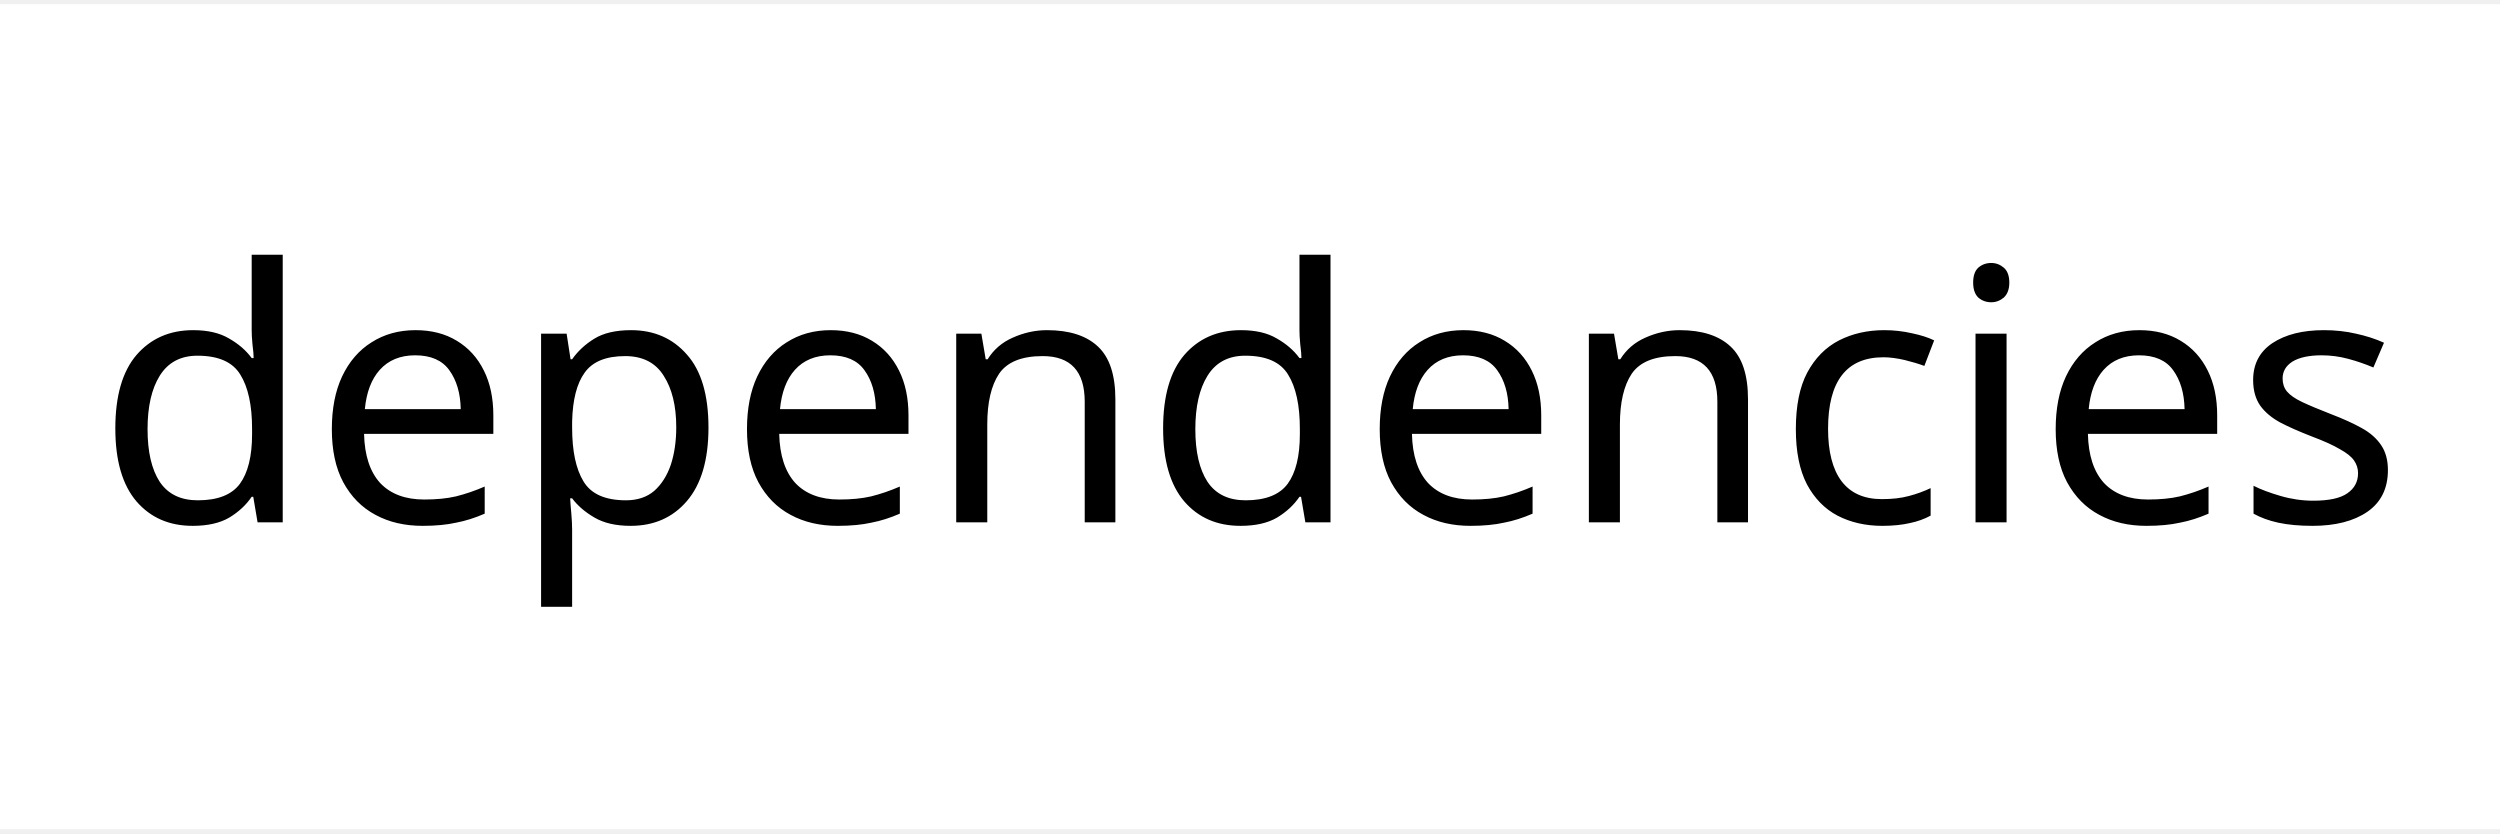
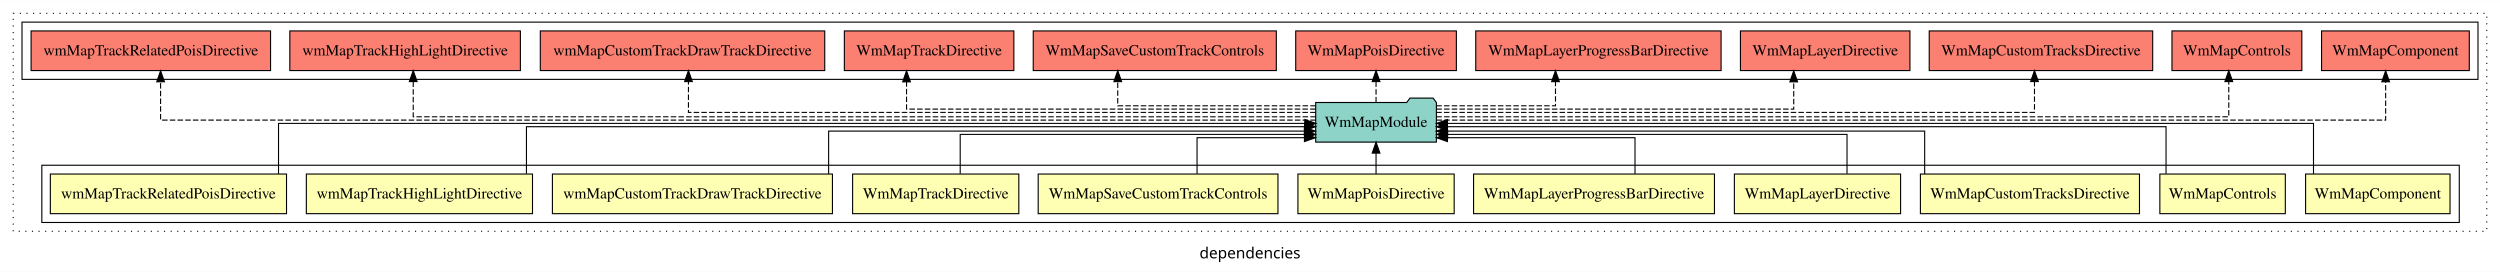
- <svg xmlns="http://www.w3.org/2000/svg" width="99pt" height="33pt" viewBox="0.00 0.00 99.41 32.80">
-   <g id="graph0" class="graph" transform="scale(1 1) rotate(0) translate(4 28.8)">
-     <polygon fill="white" stroke="transparent" points="-4,4 -4,-28.8 95.41,-28.8 95.41,4 -4,4" />
-     <text text-anchor="middle" x="45.7" y="-8.2" font-family="sans-serif" font-size="14.00">dependencies</text>
+ <svg xmlns="http://www.w3.org/2000/svg" width="2271pt" height="247pt" viewBox="0.00 0.00 2271.00 246.80">
+   <g id="graph0" class="graph" transform="scale(1 1) rotate(0) translate(4 242.8)">
+     <polygon fill="white" stroke="transparent" points="-4,4 -4,-242.8 2267,-242.8 2267,4 -4,4" />
+     <text text-anchor="middle" x="1131.5" y="-8.2" font-family="sans-serif" font-size="14.00">dependencies</text>
+     <g id="clust1" class="cluster">
+       <polygon fill="none" stroke="black" stroke-dasharray="1,5" points="8,-32.8 8,-230.8 2255,-230.8 2255,-32.8 8,-32.8" />
+     </g>
+     <g id="clust2" class="cluster">
+       <polygon fill="none" stroke="black" points="34,-40.8 34,-92.8 2230,-92.8 2230,-40.8 34,-40.8" />
+     </g>
+     <g id="clust15" class="cluster">
+       <polygon fill="none" stroke="black" points="16,-170.8 16,-222.8 2247,-222.8 2247,-170.8 16,-170.8" />
+     </g>
+     <g id="node1" class="node">
+       <polygon fill="#ffffb3" stroke="black" points="2221.6,-84.8 2090.4,-84.8 2090.4,-48.8 2221.6,-48.8 2221.6,-84.8" />
+       <text text-anchor="middle" x="2156" y="-62.6" font-family="Times,serif" font-size="14.00">WmMapComponent</text>
+     </g>
+     <g id="node12" class="node">
+       <polygon fill="#8dd3c7" stroke="black" points="1300.82,-149.8 1297.82,-153.8 1276.82,-153.8 1273.82,-149.8 1191.18,-149.8 1191.18,-113.8 1300.82,-113.8 1300.82,-149.8" />
+       <text text-anchor="middle" x="1246" y="-127.6" font-family="Times,serif" font-size="14.00">WmMapModule</text>
+     </g>
+     <g id="edge1" class="edge">
+       <path fill="none" stroke="black" d="M2097.58,-84.97C2097.58,-103.89 2097.58,-130.8 2097.58,-130.8 2097.58,-130.8 1310.89,-130.8 1310.89,-130.8" />
+       <polygon fill="black" stroke="black" points="1310.89,-127.3 1300.89,-130.8 1310.89,-134.3 1310.89,-127.3" />
+     </g>
+     <g id="node2" class="node">
+       <polygon fill="#ffffb3" stroke="black" points="2071.99,-84.8 1958.01,-84.8 1958.01,-48.8 2071.99,-48.8 2071.99,-84.8" />
+       <text text-anchor="middle" x="2015" y="-62.6" font-family="Times,serif" font-size="14.00">WmMapControls</text>
+     </g>
+     <g id="edge2" class="edge">
+       <path fill="none" stroke="black" d="M1963.63,-85.1C1963.63,-103.07 1963.63,-127.8 1963.63,-127.8 1963.63,-127.8 1310.82,-127.8 1310.82,-127.8" />
+       <polygon fill="black" stroke="black" points="1310.82,-124.3 1300.82,-127.8 1310.82,-131.3 1310.82,-124.3" />
+     </g>
+     <g id="node3" class="node">
+       <polygon fill="#ffffb3" stroke="black" points="1939.5,-84.8 1740.5,-84.8 1740.5,-48.8 1939.5,-48.8 1939.5,-84.8" />
+       <text text-anchor="middle" x="1840" y="-62.6" font-family="Times,serif" font-size="14.00">WmMapCustomTracksDirective</text>
+     </g>
+     <g id="edge3" class="edge">
+       <path fill="none" stroke="black" d="M1744.37,-84.84C1744.37,-101.53 1744.37,-123.8 1744.37,-123.8 1744.37,-123.8 1310.76,-123.8 1310.76,-123.8" />
+       <polygon fill="black" stroke="black" points="1310.76,-120.3 1300.76,-123.8 1310.76,-127.3 1310.76,-120.3" />
+     </g>
+     <g id="node4" class="node">
+       <polygon fill="#ffffb3" stroke="black" points="1722.49,-84.8 1571.51,-84.8 1571.51,-48.8 1722.49,-48.8 1722.49,-84.8" />
+       <text text-anchor="middle" x="1647" y="-62.6" font-family="Times,serif" font-size="14.00">WmMapLayerDirective</text>
+     </g>
+     <g id="edge4" class="edge">
+       <path fill="none" stroke="black" d="M1673.83,-85.08C1673.83,-100.75 1673.83,-120.8 1673.83,-120.8 1673.83,-120.8 1311.06,-120.8 1311.06,-120.8" />
+       <polygon fill="black" stroke="black" points="1311.06,-117.3 1301.06,-120.8 1311.06,-124.3 1311.06,-117.3" />
+     </g>
+     <g id="node5" class="node">
+       <polygon fill="#ffffb3" stroke="black" points="1553.42,-84.8 1334.58,-84.8 1334.58,-48.8 1553.42,-48.8 1553.42,-84.8" />
+       <text text-anchor="middle" x="1444" y="-62.6" font-family="Times,serif" font-size="14.00">WmMapLayerProgressBarDirective</text>
+     </g>
+     <g id="edge5" class="edge">
+       <path fill="none" stroke="black" d="M1481.24,-84.92C1481.24,-99.58 1481.24,-117.8 1481.24,-117.8 1481.24,-117.8 1310.86,-117.8 1310.86,-117.8" />
+       <polygon fill="black" stroke="black" points="1310.86,-114.3 1300.86,-117.8 1310.86,-121.3 1310.86,-114.3" />
+     </g>
+     <g id="node6" class="node">
+       <polygon fill="#ffffb3" stroke="black" points="1316.97,-84.8 1175.03,-84.8 1175.03,-48.8 1316.97,-48.8 1316.97,-84.8" />
+       <text text-anchor="middle" x="1246" y="-62.6" font-family="Times,serif" font-size="14.00">WmMapPoisDirective</text>
+     </g>
+     <g id="edge6" class="edge">
+       <path fill="none" stroke="black" d="M1246,-84.91C1246,-84.91 1246,-103.79 1246,-103.79" />
+       <polygon fill="black" stroke="black" points="1242.5,-103.79 1246,-113.79 1249.5,-103.79 1242.5,-103.79" />
+     </g>
+     <g id="node7" class="node">
+       <polygon fill="#ffffb3" stroke="black" points="1156.91,-84.8 939.09,-84.8 939.09,-48.8 1156.91,-48.8 1156.91,-84.8" />
+       <text text-anchor="middle" x="1048" y="-62.6" font-family="Times,serif" font-size="14.00">WmMapSaveCustomTrackControls</text>
+     </g>
+     <g id="edge7" class="edge">
+       <path fill="none" stroke="black" d="M1083.4,-84.92C1083.4,-99.58 1083.4,-117.8 1083.4,-117.8 1083.4,-117.8 1180.95,-117.8 1180.95,-117.8" />
+       <polygon fill="black" stroke="black" points="1180.95,-121.3 1190.95,-117.8 1180.95,-114.3 1180.95,-121.3" />
+     </g>
+     <g id="node8" class="node">
+       <polygon fill="#ffffb3" stroke="black" points="921.49,-84.8 770.51,-84.8 770.51,-48.8 921.49,-48.8 921.49,-84.8" />
+       <text text-anchor="middle" x="846" y="-62.6" font-family="Times,serif" font-size="14.00">WmMapTrackDirective</text>
+     </g>
+     <g id="edge8" class="edge">
+       <path fill="none" stroke="black" d="M868.25,-85.08C868.25,-100.75 868.25,-120.8 868.25,-120.8 868.25,-120.8 1181.07,-120.8 1181.07,-120.8" />
+       <polygon fill="black" stroke="black" points="1181.07,-124.3 1191.07,-120.8 1181.07,-117.3 1181.07,-124.3" />
+     </g>
+     <g id="node9" class="node">
+       <polygon fill="#ffffb3" stroke="black" points="752.19,-84.8 497.81,-84.8 497.81,-48.8 752.19,-48.8 752.19,-84.8" />
+       <text text-anchor="middle" x="625" y="-62.6" font-family="Times,serif" font-size="14.00">wmMapCustomTrackDrawTrackDirective</text>
+     </g>
+     <g id="edge9" class="edge">
+       <path fill="none" stroke="black" d="M748.72,-84.84C748.72,-101.53 748.72,-123.8 748.72,-123.8 748.72,-123.8 1180.88,-123.8 1180.88,-123.8" />
+       <polygon fill="black" stroke="black" points="1180.88,-127.3 1190.88,-123.8 1180.88,-120.3 1180.88,-127.3" />
+     </g>
+     <g id="node10" class="node">
+       <polygon fill="#ffffb3" stroke="black" points="479.72,-84.8 274.28,-84.8 274.28,-48.8 479.72,-48.8 479.72,-84.8" />
+       <text text-anchor="middle" x="377" y="-62.6" font-family="Times,serif" font-size="14.00">wmMapTrackHighLightDirective</text>
+     </g>
+     <g id="edge10" class="edge">
+       <path fill="none" stroke="black" d="M474.23,-85.1C474.23,-103.07 474.23,-127.8 474.23,-127.8 474.23,-127.8 1181.12,-127.8 1181.12,-127.8" />
+       <polygon fill="black" stroke="black" points="1181.12,-131.3 1191.12,-127.8 1181.12,-124.3 1181.12,-131.3" />
+     </g>
+     <g id="node11" class="node">
+       <polygon fill="#ffffb3" stroke="black" points="256.27,-84.8 41.73,-84.8 41.73,-48.8 256.27,-48.8 256.27,-84.8" />
+       <text text-anchor="middle" x="149" y="-62.6" font-family="Times,serif" font-size="14.00">wmMapTrackRelatedPoisDirective</text>
+     </g>
+     <g id="edge11" class="edge">
+       <path fill="none" stroke="black" d="M249.01,-84.97C249.01,-103.89 249.01,-130.8 249.01,-130.8 249.01,-130.8 1181.33,-130.8 1181.33,-130.8" />
+       <polygon fill="black" stroke="black" points="1181.33,-134.3 1191.33,-130.8 1181.33,-127.3 1181.33,-134.3" />
+     </g>
+     <g id="node13" class="node">
+       <polygon fill="#fb8072" stroke="black" points="2239.1,-214.8 2104.9,-214.8 2104.9,-178.8 2239.1,-178.8 2239.1,-214.8" />
+       <text text-anchor="middle" x="2172" y="-192.6" font-family="Times,serif" font-size="14.00">WmMapComponent </text>
+     </g>
+     <g id="edge12" class="edge">
+       <path fill="none" stroke="black" stroke-dasharray="5,2" d="M1300.96,-133.8C1498.83,-133.8 2163.12,-133.8 2163.12,-133.8 2163.12,-133.8 2163.12,-168.58 2163.12,-168.58" />
+       <polygon fill="black" stroke="black" points="2159.63,-168.58 2163.12,-178.58 2166.63,-168.58 2159.63,-168.58" />
+     </g>
+     <g id="node14" class="node">
+       <polygon fill="#fb8072" stroke="black" points="2086.99,-214.8 1969.01,-214.8 1969.01,-178.8 2086.99,-178.8 2086.99,-214.8" />
+       <text text-anchor="middle" x="2028" y="-192.6" font-family="Times,serif" font-size="14.00">WmMapControls </text>
+     </g>
+     <g id="edge13" class="edge">
+       <path fill="none" stroke="black" stroke-dasharray="5,2" d="M1300.78,-136.8C1477.42,-136.8 2020.62,-136.8 2020.62,-136.8 2020.62,-136.8 2020.62,-168.8 2020.62,-168.8" />
+       <polygon fill="black" stroke="black" points="2017.13,-168.8 2020.62,-178.8 2024.13,-168.8 2017.13,-168.8" />
+     </g>
+     <g id="node15" class="node">
+       <polygon fill="#fb8072" stroke="black" points="1951.5,-214.8 1748.5,-214.8 1748.5,-178.8 1951.5,-178.8 1951.5,-214.8" />
+       <text text-anchor="middle" x="1850" y="-192.6" font-family="Times,serif" font-size="14.00">WmMapCustomTracksDirective </text>
+     </g>
+     <g id="edge14" class="edge">
+       <path fill="none" stroke="black" stroke-dasharray="5,2" d="M1300.67,-140.8C1448.32,-140.8 1844.12,-140.8 1844.12,-140.8 1844.12,-140.8 1844.12,-168.77 1844.12,-168.77" />
+       <polygon fill="black" stroke="black" points="1840.63,-168.77 1844.12,-178.77 1847.63,-168.77 1840.63,-168.77" />
+     </g>
+     <g id="node16" class="node">
+       <polygon fill="#fb8072" stroke="black" points="1730.99,-214.8 1577.01,-214.8 1577.01,-178.8 1730.99,-178.8 1730.99,-214.8" />
+       <text text-anchor="middle" x="1654" y="-192.6" font-family="Times,serif" font-size="14.00">WmMapLayerDirective </text>
+     </g>
+     <g id="edge15" class="edge">
+       <path fill="none" stroke="black" stroke-dasharray="5,2" d="M1300.77,-143.8C1405.84,-143.8 1625.42,-143.8 1625.42,-143.8 1625.42,-143.8 1625.42,-168.56 1625.42,-168.56" />
+       <polygon fill="black" stroke="black" points="1621.92,-168.56 1625.42,-178.56 1628.92,-168.56 1621.92,-168.56" />
+     </g>
+     <g id="node17" class="node">
+       <polygon fill="#fb8072" stroke="black" points="1559.43,-214.8 1336.57,-214.8 1336.57,-178.8 1559.43,-178.8 1559.43,-214.8" />
+       <text text-anchor="middle" x="1448" y="-192.6" font-family="Times,serif" font-size="14.00">WmMapLayerProgressBarDirective </text>
+     </g>
+     <g id="edge16" class="edge">
+       <path fill="none" stroke="black" stroke-dasharray="5,2" d="M1300.73,-146.8C1348.09,-146.8 1409.01,-146.8 1409.01,-146.8 1409.01,-146.8 1409.01,-168.75 1409.01,-168.75" />
+       <polygon fill="black" stroke="black" points="1405.51,-168.75 1409.01,-178.75 1412.51,-168.75 1405.51,-168.75" />
+     </g>
+     <g id="node18" class="node">
+       <polygon fill="#fb8072" stroke="black" points="1318.97,-214.8 1173.03,-214.8 1173.03,-178.8 1318.97,-178.8 1318.97,-214.8" />
+       <text text-anchor="middle" x="1246" y="-192.6" font-family="Times,serif" font-size="14.00">WmMapPoisDirective </text>
+     </g>
+     <g id="edge17" class="edge">
+       <path fill="none" stroke="black" stroke-dasharray="5,2" d="M1246,-149.91C1246,-149.91 1246,-168.79 1246,-168.79" />
+       <polygon fill="black" stroke="black" points="1242.5,-168.79 1246,-178.79 1249.5,-168.79 1242.5,-168.79" />
+     </g>
+     <g id="node19" class="node">
+       <polygon fill="#fb8072" stroke="black" points="1155.41,-214.8 934.59,-214.8 934.59,-178.8 1155.41,-178.8 1155.41,-214.8" />
+       <text text-anchor="middle" x="1045" y="-192.6" font-family="Times,serif" font-size="14.00">WmMapSaveCustomTrackControls </text>
+     </g>
+     <g id="edge18" class="edge">
+       <path fill="none" stroke="black" stroke-dasharray="5,2" d="M1191.28,-146.8C1121.94,-146.8 1011.35,-146.8 1011.35,-146.8 1011.35,-146.8 1011.35,-168.75 1011.35,-168.75" />
+       <polygon fill="black" stroke="black" points="1007.85,-168.75 1011.35,-178.75 1014.85,-168.75 1007.85,-168.75" />
+     </g>
+     <g id="node20" class="node">
+       <polygon fill="#fb8072" stroke="black" points="916.99,-214.8 763.01,-214.8 763.01,-178.8 916.99,-178.8 916.99,-214.8" />
+       <text text-anchor="middle" x="840" y="-192.6" font-family="Times,serif" font-size="14.00">WmMapTrackDirective </text>
+     </g>
+     <g id="edge19" class="edge">
+       <path fill="none" stroke="black" stroke-dasharray="5,2" d="M1191.12,-143.8C1075.93,-143.8 819.5,-143.8 819.5,-143.8 819.5,-143.8 819.5,-168.56 819.5,-168.56" />
+       <polygon fill="black" stroke="black" points="816,-168.56 819.5,-178.56 823,-168.56 816,-168.56" />
+     </g>
+     <g id="node21" class="node">
+       <polygon fill="#fb8072" stroke="black" points="745.19,-214.8 486.81,-214.8 486.81,-178.8 745.19,-178.8 745.19,-214.8" />
+       <text text-anchor="middle" x="616" y="-192.6" font-family="Times,serif" font-size="14.00">wmMapCustomTrackDrawTrackDirective </text>
+     </g>
+     <g id="edge20" class="edge">
+       <path fill="none" stroke="black" stroke-dasharray="5,2" d="M1191.12,-140.8C1038.7,-140.8 621.38,-140.8 621.38,-140.8 621.38,-140.8 621.38,-168.77 621.38,-168.77" />
+       <polygon fill="black" stroke="black" points="617.88,-168.77 621.38,-178.77 624.88,-168.77 617.88,-168.77" />
+     </g>
+     <g id="node22" class="node">
+       <polygon fill="#fb8072" stroke="black" points="468.72,-214.8 259.28,-214.8 259.28,-178.8 468.72,-178.8 468.72,-214.8" />
+       <text text-anchor="middle" x="364" y="-192.6" font-family="Times,serif" font-size="14.00">wmMapTrackHighLightDirective </text>
+     </g>
+     <g id="edge21" class="edge">
+       <path fill="none" stroke="black" stroke-dasharray="5,2" d="M1191.29,-136.8C999.81,-136.8 371.38,-136.8 371.38,-136.8 371.38,-136.8 371.38,-168.8 371.38,-168.8" />
+       <polygon fill="black" stroke="black" points="367.88,-168.8 371.38,-178.8 374.88,-168.8 367.88,-168.8" />
+     </g>
+     <g id="node23" class="node">
+       <polygon fill="#fb8072" stroke="black" points="241.77,-214.8 24.23,-214.8 24.23,-178.8 241.77,-178.8 241.77,-214.8" />
+       <text text-anchor="middle" x="133" y="-192.6" font-family="Times,serif" font-size="14.00">wmMapTrackRelatedPoisDirective </text>
+     </g>
+     <g id="edge22" class="edge">
+       <path fill="none" stroke="black" stroke-dasharray="5,2" d="M1191.25,-133.8C968.46,-133.8 141.88,-133.8 141.88,-133.8 141.88,-133.8 141.88,-168.58 141.88,-168.58" />
+       <polygon fill="black" stroke="black" points="138.38,-168.58 141.88,-178.58 145.38,-168.58 138.38,-168.58" />
+     </g>
  </g>
</svg>
